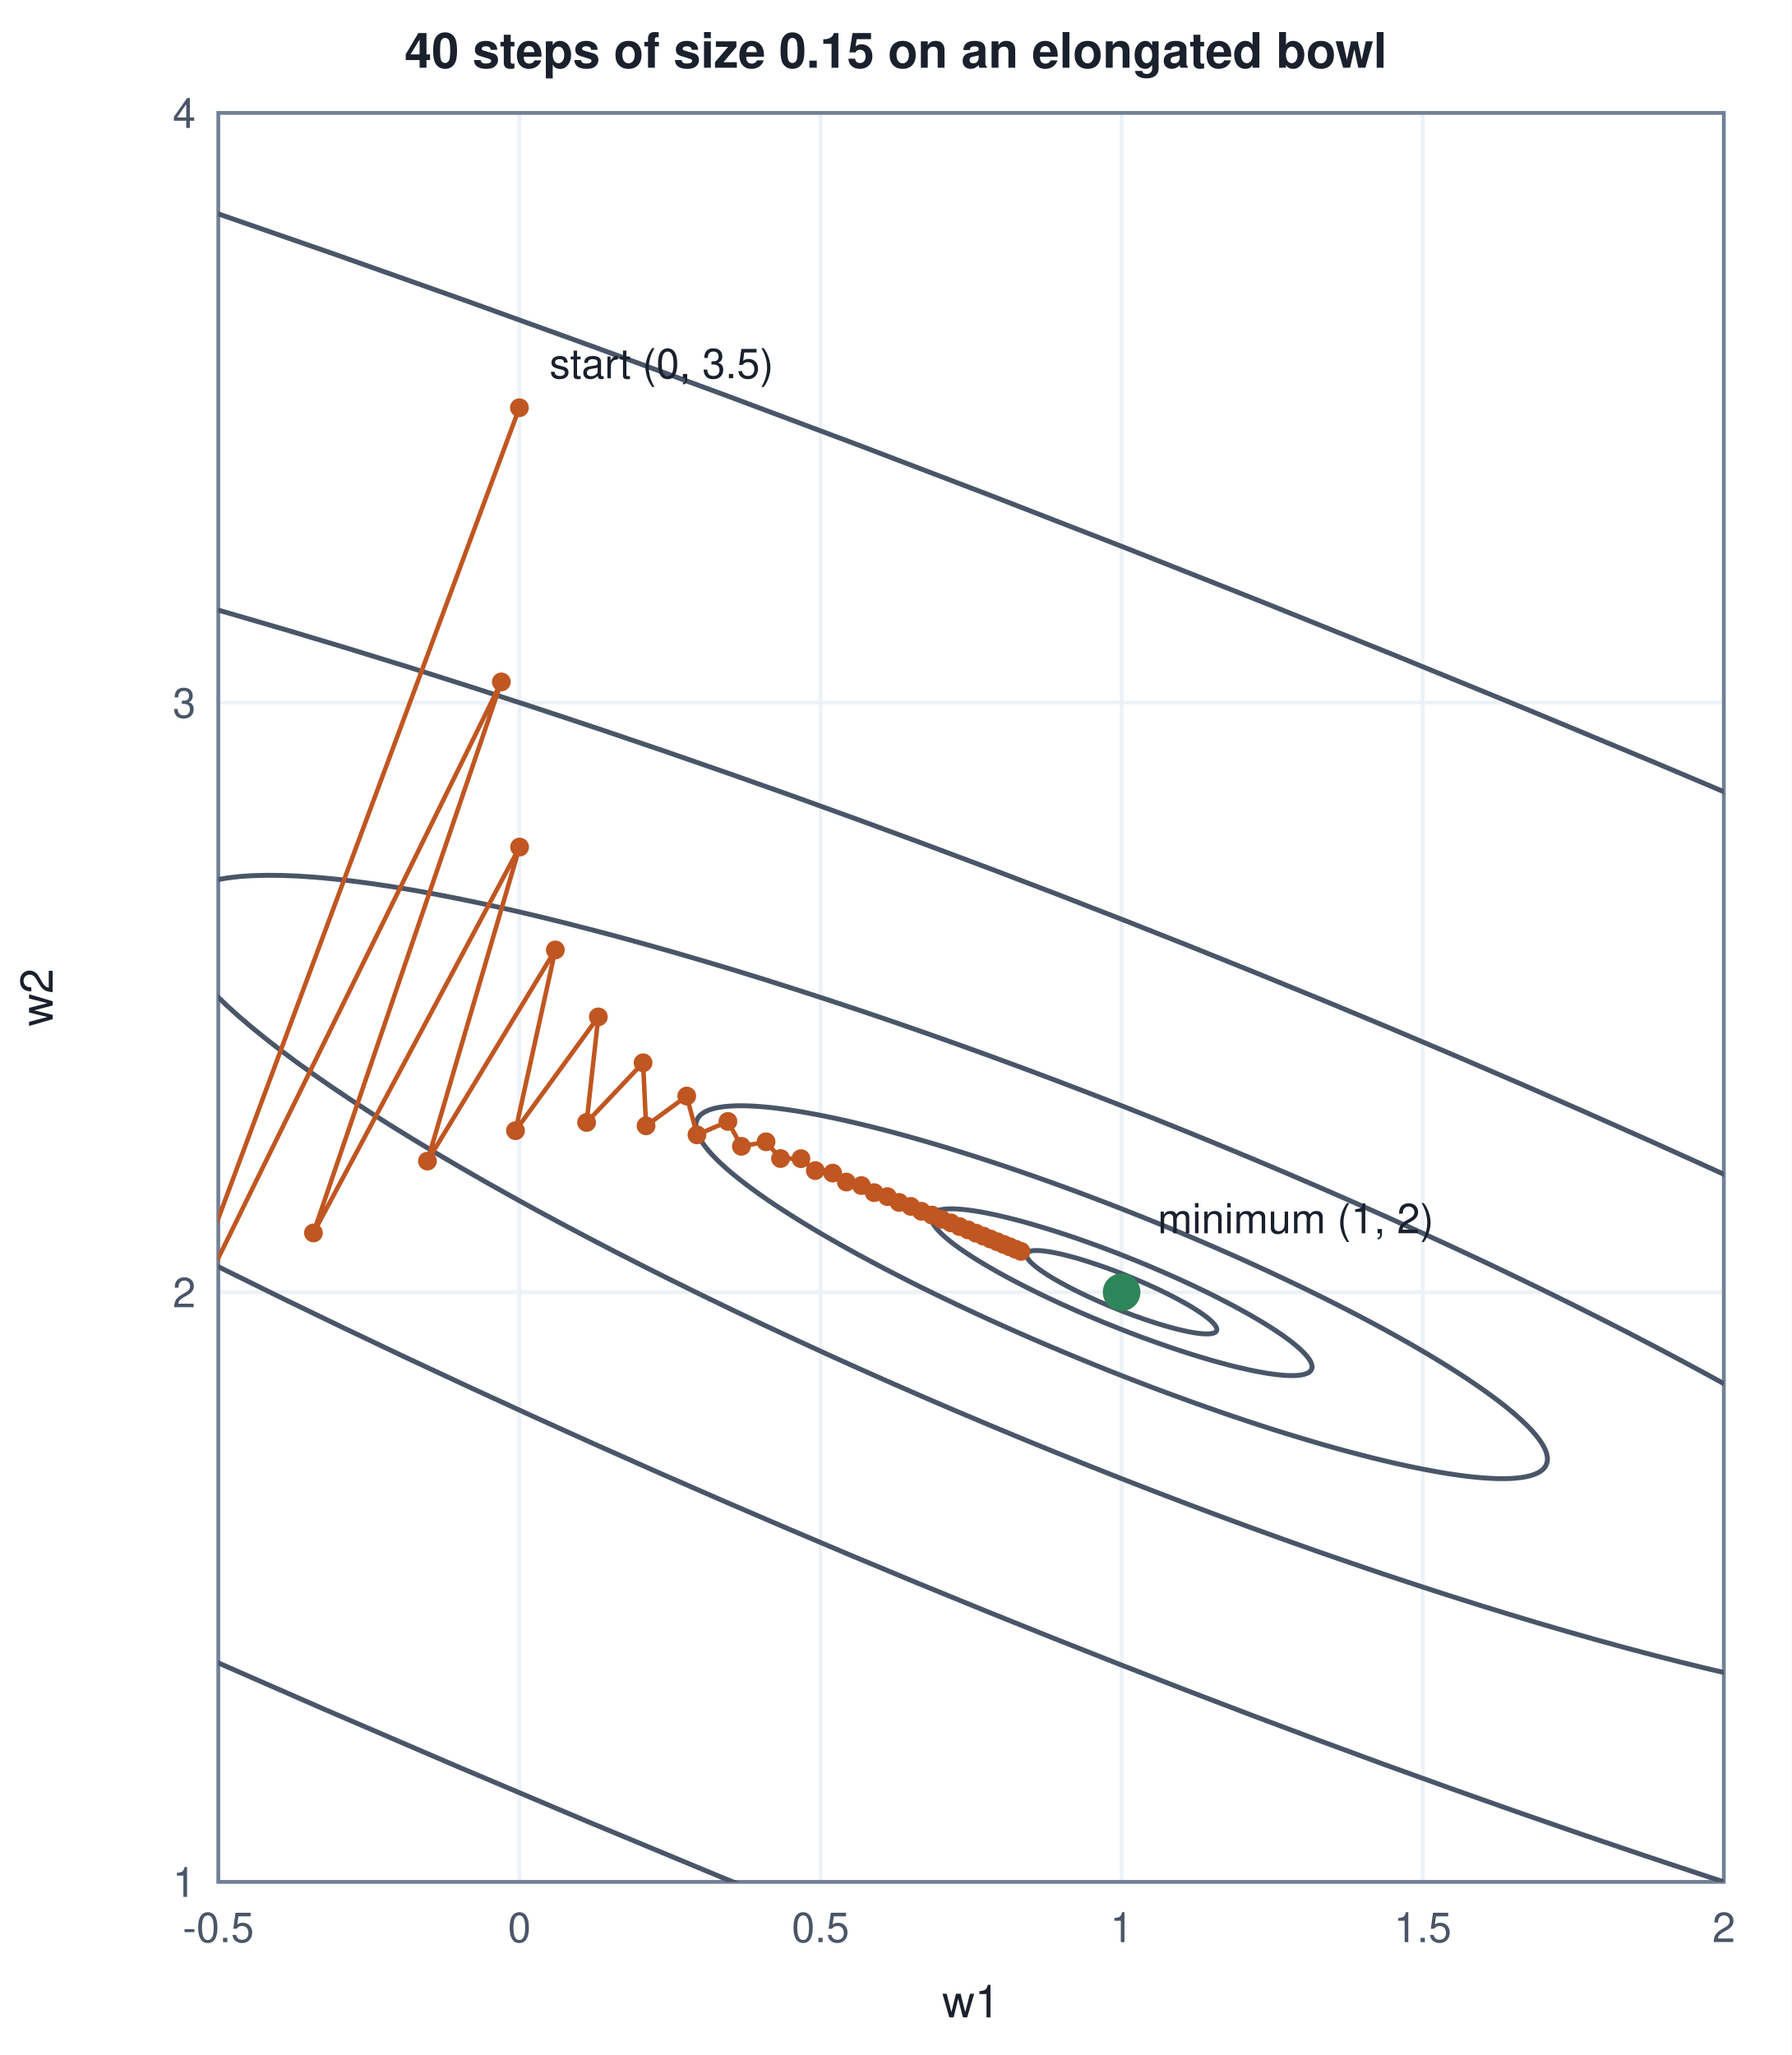
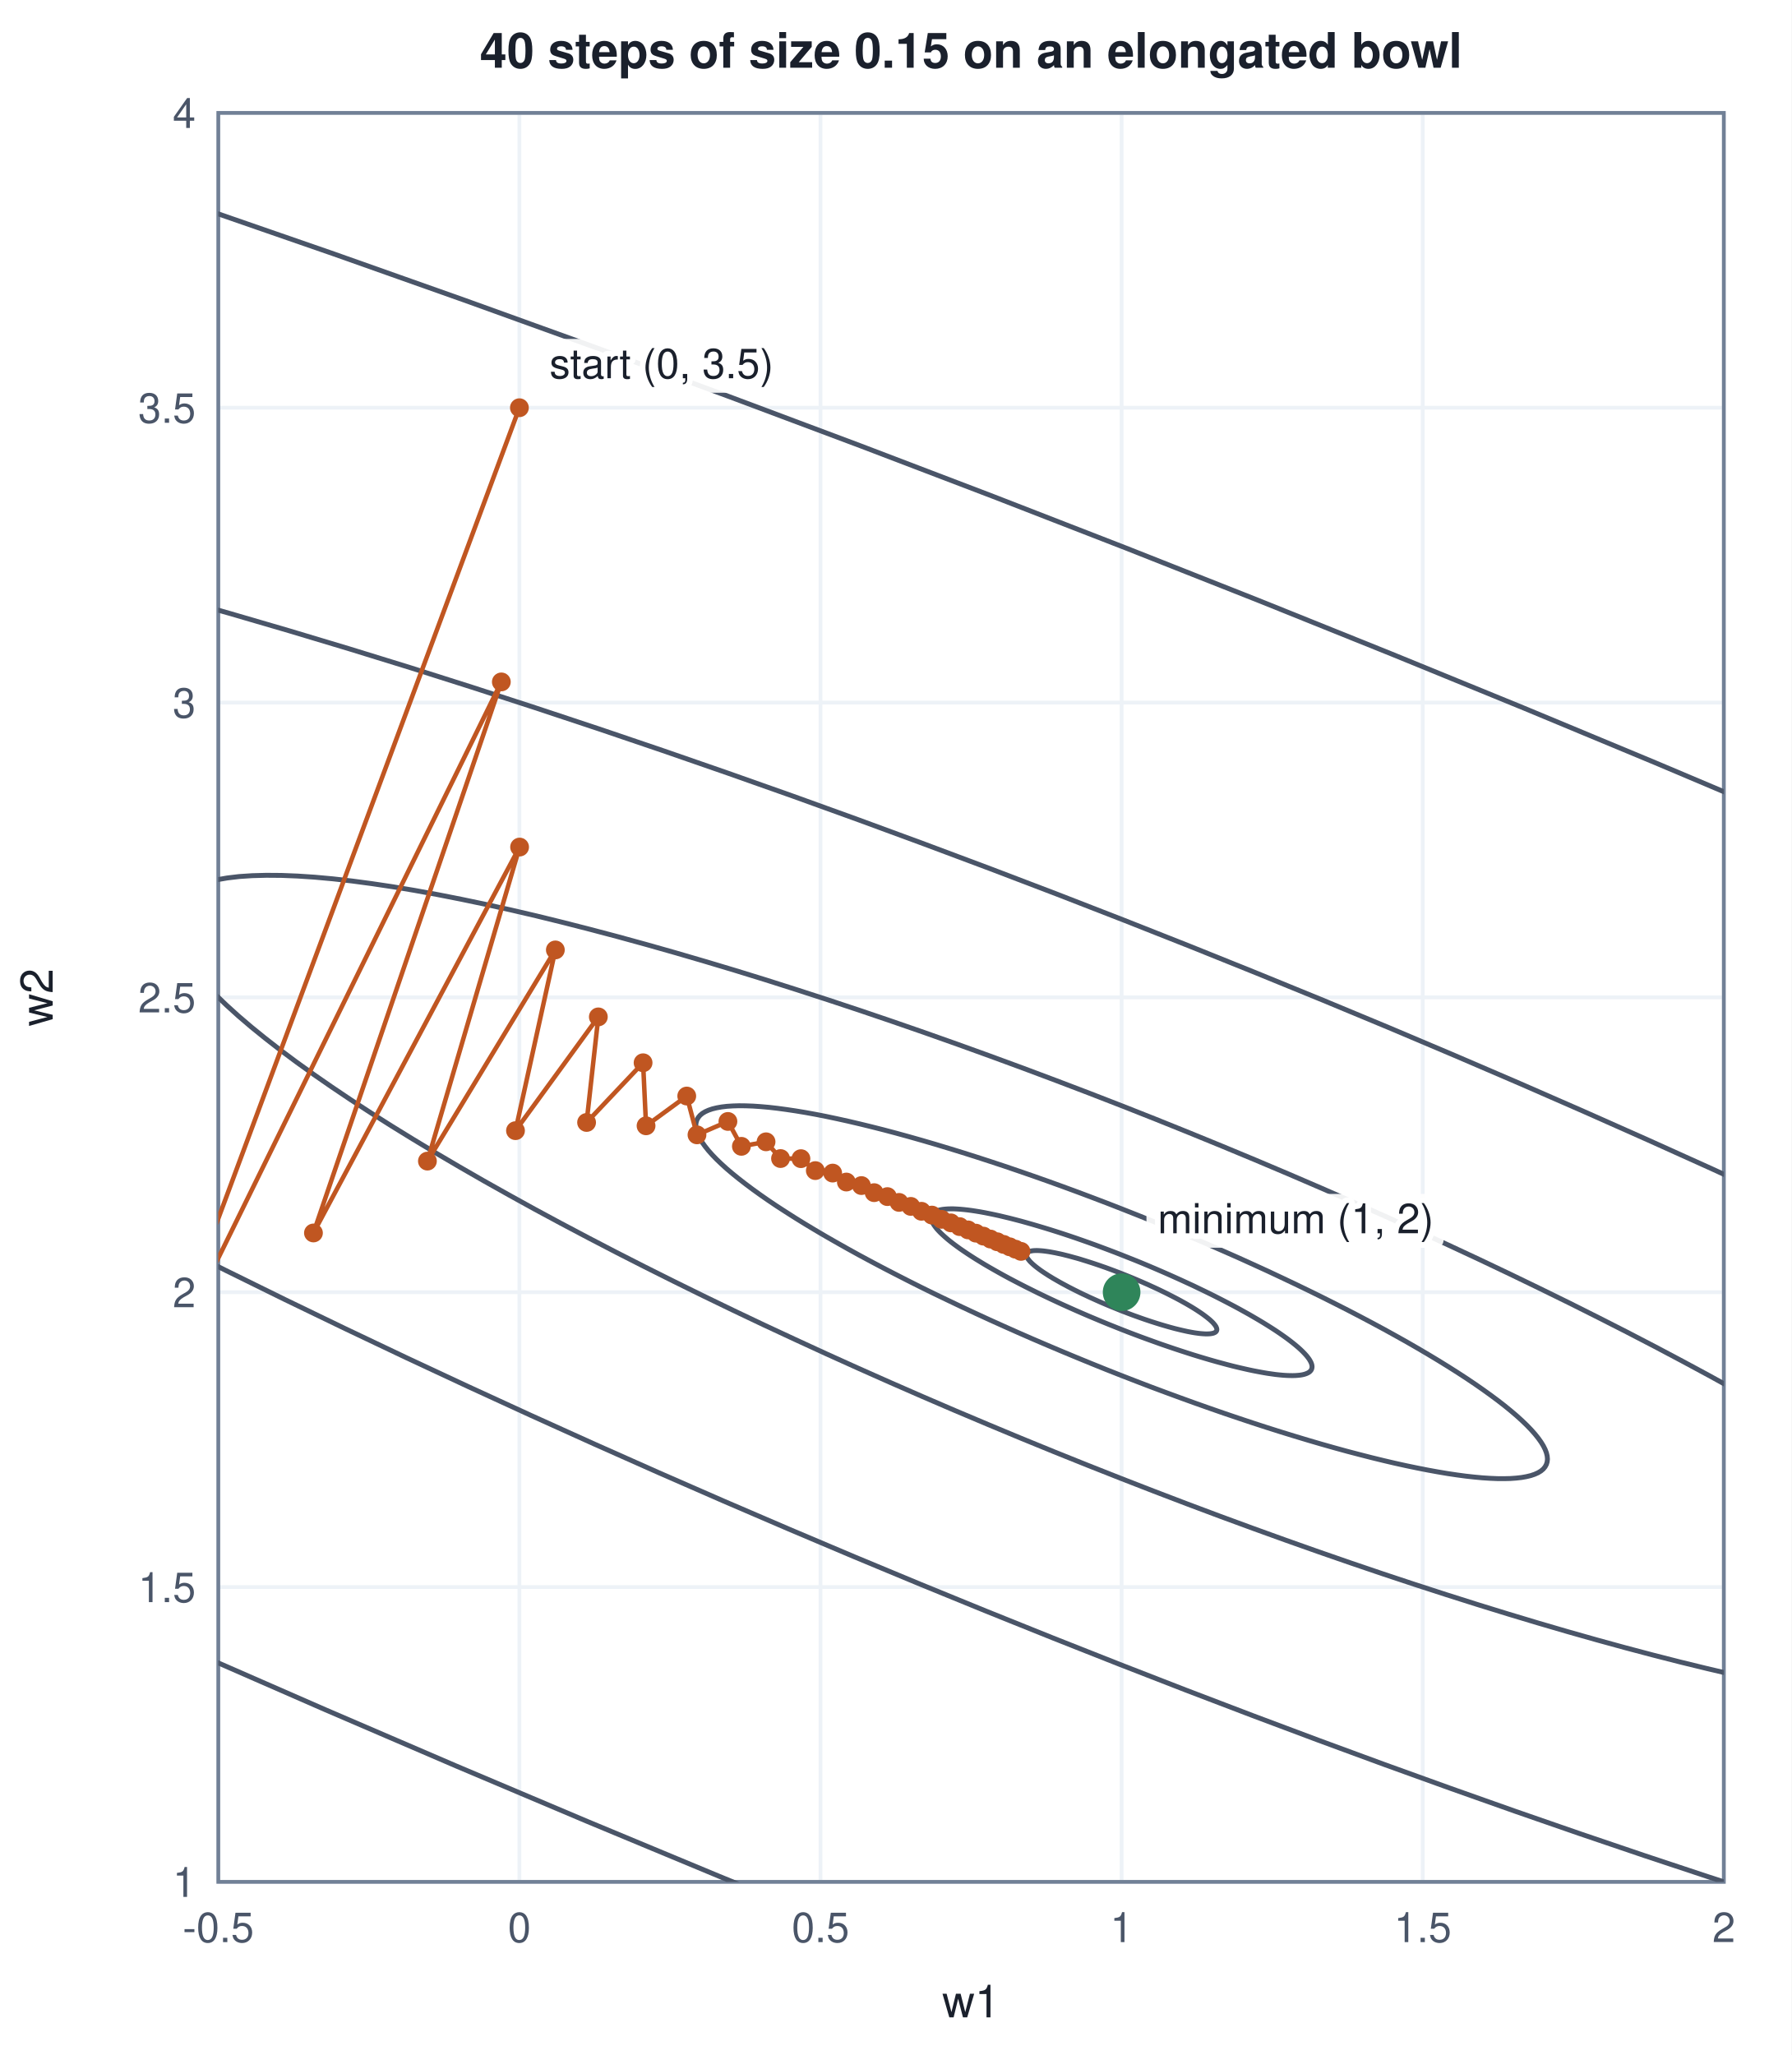
<svg xmlns="http://www.w3.org/2000/svg" viewBox="0 0 476 546" width="476" height="546">
  <defs>
    <marker id="arrow" viewBox="0 0 10 10" refX="9" refY="5" markerWidth="7" markerHeight="7" orient="auto-start-reverse">
      <path d="M0,0 L10,5 L0,10 z" fill="#4a5568" />
    </marker>
  </defs>
  <rect width="476" height="546" fill="#ffffff" />
  <line x1="58" y1="500" x2="58" y2="30" stroke="#edf2f7" />
  <text x="58" y="516" font-family="Helvetica, Arial, sans-serif" font-size="11" fill="#4a5568" text-anchor="middle">-0.5</text>
  <line x1="138" y1="500" x2="138" y2="30" stroke="#edf2f7" />
  <text x="138" y="516" font-family="Helvetica, Arial, sans-serif" font-size="11" fill="#4a5568" text-anchor="middle">0</text>
  <line x1="218" y1="500" x2="218" y2="30" stroke="#edf2f7" />
  <text x="218" y="516" font-family="Helvetica, Arial, sans-serif" font-size="11" fill="#4a5568" text-anchor="middle">0.5</text>
  <line x1="298" y1="500" x2="298" y2="30" stroke="#edf2f7" />
  <text x="298" y="516" font-family="Helvetica, Arial, sans-serif" font-size="11" fill="#4a5568" text-anchor="middle">1</text>
  <line x1="378" y1="500" x2="378" y2="30" stroke="#edf2f7" />
  <text x="378" y="516" font-family="Helvetica, Arial, sans-serif" font-size="11" fill="#4a5568" text-anchor="middle">1.5</text>
  <line x1="458" y1="500" x2="458" y2="30" stroke="#edf2f7" />
  <text x="458" y="516" font-family="Helvetica, Arial, sans-serif" font-size="11" fill="#4a5568" text-anchor="middle">2</text>
  <line x1="58" y1="500" x2="458" y2="500" stroke="#edf2f7" />
  <text x="52" y="504" font-family="Helvetica, Arial, sans-serif" font-size="11" fill="#4a5568" text-anchor="end">1</text>
+   <line x1="58" y1="421.67" x2="458" y2="421.67" stroke="#edf2f7" />
+   <text x="52" y="425.67" font-family="Helvetica, Arial, sans-serif" font-size="11" fill="#4a5568" text-anchor="end">1.5</text>
  <line x1="58" y1="343.33" x2="458" y2="343.33" stroke="#edf2f7" />
  <text x="52" y="347.33" font-family="Helvetica, Arial, sans-serif" font-size="11" fill="#4a5568" text-anchor="end">2</text>
+   <line x1="58" y1="265" x2="458" y2="265" stroke="#edf2f7" />
+   <text x="52" y="269" font-family="Helvetica, Arial, sans-serif" font-size="11" fill="#4a5568" text-anchor="end">2.5</text>
  <line x1="58" y1="186.67" x2="458" y2="186.67" stroke="#edf2f7" />
  <text x="52" y="190.67" font-family="Helvetica, Arial, sans-serif" font-size="11" fill="#4a5568" text-anchor="end">3</text>
+   <line x1="58" y1="108.33" x2="458" y2="108.33" stroke="#edf2f7" />
+   <text x="52" y="112.33" font-family="Helvetica, Arial, sans-serif" font-size="11" fill="#4a5568" text-anchor="end">3.5</text>
  <line x1="58" y1="30" x2="458" y2="30" stroke="#edf2f7" />
  <text x="52" y="34" font-family="Helvetica, Arial, sans-serif" font-size="11" fill="#4a5568" text-anchor="end">4</text>
  <rect x="58" y="30" width="400" height="470" fill="none" stroke="#718096" />
  <clipPath id="plot">
    <rect x="58" y="30" width="400" height="470" />
  </clipPath>
  <g clip-path="url(#plot)">
    <polyline fill="none" stroke="#4a5568" stroke-width="1.3" points="299.79,339.09 300.67,339.45 301.55,339.82 302.42,340.19 303.29,340.56 304.15,340.94 305,341.31 305.84,341.7 306.68,342.08 307.5,342.46 308.32,342.85 309.12,343.24 309.9,343.62 310.67,344.01 311.43,344.4 312.17,344.78 312.89,345.16 313.6,345.54 314.28,345.92 314.95,346.29 315.59,346.66 316.22,347.03 316.82,347.39 317.4,347.75 317.95,348.1 318.48,348.45 318.99,348.79 319.47,349.12 319.92,349.45 320.35,349.77 320.75,350.08 321.12,350.38 321.47,350.67 321.78,350.96 322.07,351.23 322.33,351.5 322.55,351.76 322.75,352 322.92,352.24 323.06,352.46 323.16,352.68 323.24,352.88 323.28,353.07 323.3,353.25 323.28,353.41 323.23,353.57 323.16,353.71 323.05,353.84 322.91,353.96 322.74,354.06 322.54,354.15 322.31,354.23 322.05,354.29 321.76,354.34 321.45,354.38 321.1,354.4 320.73,354.41 320.32,354.41 319.89,354.39 319.44,354.36 318.96,354.32 318.45,354.26 317.92,354.19 317.36,354.11 316.78,354.01 316.18,353.9 315.55,353.78 314.91,353.64 314.24,353.49 313.55,353.33 312.85,353.16 312.12,352.98 311.38,352.78 310.62,352.57 309.85,352.35 309.06,352.12 308.26,351.88 307.45,351.63 306.63,351.37 305.79,351.1 304.95,350.82 304.09,350.53 303.23,350.23 302.36,349.92 301.49,349.61 300.62,349.29 299.74,348.96 298.85,348.62 297.97,348.28 297.09,347.93 296.21,347.57 295.33,347.21 294.45,346.85 293.58,346.48 292.71,346.11 291.85,345.73 291,345.35 290.16,344.97 289.32,344.59 288.5,344.2 287.68,343.82 286.88,343.43 286.1,343.04 285.33,342.66 284.57,342.27 283.83,341.89 283.11,341.5 282.4,341.12 281.72,340.75 281.05,340.37 280.41,340 279.78,339.64 279.18,339.27 278.6,338.92 278.05,338.56 277.52,338.22 277.01,337.88 276.53,337.55 276.08,337.22 275.65,336.9 275.25,336.59 274.88,336.29 274.53,335.99 274.22,335.71 273.93,335.43 273.67,335.17 273.45,334.91 273.25,334.66 273.08,334.43 272.94,334.2 272.84,333.99 272.76,333.79 272.72,333.6 272.7,333.42 272.72,333.25 272.77,333.1 272.84,332.96 272.95,332.83 273.09,332.71 273.26,332.61 273.46,332.52 273.69,332.44 273.95,332.38 274.24,332.33 274.55,332.29 274.9,332.27 275.27,332.26 275.68,332.26 276.11,332.28 276.56,332.31 277.04,332.35 277.55,332.41 278.08,332.48 278.64,332.56 279.22,332.66 279.82,332.77 280.45,332.89 281.09,333.03 281.76,333.17 282.45,333.33 283.15,333.51 283.88,333.69 284.62,333.89 285.38,334.1 286.15,334.31 286.94,334.54 287.74,334.79 288.55,335.04 289.37,335.3 290.21,335.57 291.05,335.85 291.91,336.14 292.77,336.44 293.64,336.74 294.51,337.06 295.38,337.38 296.26,337.71 297.15,338.05 298.03,338.39 298.91,338.74 299.79,339.09" />
    <polyline fill="none" stroke="#4a5568" stroke-width="1.3" points="301.59,334.85 303.35,335.57 305.1,336.3 306.84,337.04 308.58,337.79 310.3,338.54 312,339.3 313.69,340.06 315.36,340.83 317.01,341.59 318.63,342.37 320.23,343.14 321.8,343.91 323.35,344.69 324.86,345.46 326.34,346.23 327.79,346.99 329.2,347.75 330.57,348.51 331.9,349.25 333.19,350 334.44,350.73 335.64,351.45 336.8,352.17 337.91,352.87 338.97,353.56 339.98,354.24 340.94,354.91 341.85,355.56 342.7,356.2 343.5,356.82 344.25,357.43 344.93,358.01 345.56,358.58 346.14,359.14 346.65,359.67 347.11,360.18 347.5,360.67 347.84,361.14 348.11,361.59 348.33,362.02 348.48,362.42 348.57,362.8 348.6,363.16 348.56,363.49 348.47,363.8 348.31,364.09 348.1,364.34 347.82,364.58 347.48,364.78 347.08,364.96 346.62,365.12 346.1,365.25 345.53,365.35 344.89,365.42 344.2,365.47 343.45,365.49 342.65,365.48 341.79,365.45 340.88,365.39 339.91,365.3 338.9,365.19 337.84,365.04 336.72,364.88 335.56,364.68 334.36,364.46 333.11,364.22 331.81,363.95 330.48,363.65 329.1,363.33 327.69,362.99 326.25,362.62 324.76,362.22 323.25,361.81 321.7,361.37 320.13,360.91 318.53,360.43 316.9,359.93 315.25,359.4 313.58,358.86 311.89,358.3 310.18,357.72 308.46,357.13 306.73,356.51 304.98,355.88 303.23,355.24 301.47,354.58 299.71,353.91 297.94,353.22 296.18,352.52 294.41,351.81 292.65,351.09 290.9,350.36 289.16,349.63 287.42,348.88 285.7,348.13 284,347.37 282.31,346.61 280.64,345.84 278.99,345.07 277.37,344.3 275.77,343.53 274.2,342.75 272.65,341.98 271.14,341.21 269.66,340.44 268.21,339.68 266.8,338.92 265.43,338.16 264.1,337.41 262.81,336.67 261.56,335.94 260.36,335.21 259.2,334.5 258.09,333.79 257.03,333.1 256.02,332.42 255.06,331.76 254.15,331.1 253.3,330.47 252.5,329.85 251.75,329.24 251.07,328.65 250.44,328.08 249.86,327.53 249.35,327 248.89,326.49 248.5,325.99 248.16,325.52 247.89,325.07 247.67,324.65 247.52,324.24 247.43,323.86 247.4,323.51 247.44,323.17 247.53,322.86 247.69,322.58 247.9,322.32 248.18,322.09 248.52,321.88 248.92,321.7 249.38,321.55 249.9,321.42 250.47,321.32 251.11,321.25 251.8,321.2 252.55,321.18 253.35,321.18 254.21,321.22 255.12,321.28 256.09,321.37 257.1,321.48 258.16,321.62 259.28,321.79 260.44,321.98 261.64,322.2 262.89,322.45 264.19,322.72 265.52,323.01 266.9,323.34 268.31,323.68 269.75,324.05 271.24,324.44 272.75,324.86 274.3,325.3 275.87,325.76 277.47,326.24 279.1,326.74 280.75,327.26 282.42,327.8 284.11,328.36 285.82,328.94 287.54,329.54 289.27,330.15 291.02,330.78 292.77,331.43 294.53,332.09 296.29,332.76 298.06,333.45 299.82,334.15 301.59,334.85" />
    <polyline fill="none" stroke="#4a5568" stroke-width="1.3" points="306.02,324.37 309.95,325.98 313.87,327.61 317.77,329.26 321.65,330.93 325.49,332.61 329.31,334.3 333.08,336.01 336.82,337.72 340.5,339.45 344.13,341.17 347.71,342.9 351.23,344.63 354.68,346.36 358.06,348.08 361.37,349.8 364.6,351.51 367.76,353.21 370.82,354.9 373.8,356.57 376.68,358.23 379.47,359.87 382.16,361.49 384.75,363.09 387.23,364.66 389.61,366.21 391.87,367.73 394.01,369.22 396.04,370.68 397.95,372.1 399.74,373.49 401.41,374.85 402.95,376.16 404.36,377.44 405.64,378.67 406.79,379.86 407.81,381.01 408.69,382.11 409.44,383.16 410.05,384.16 410.53,385.12 410.87,386.02 411.07,386.87 411.14,387.67 411.06,388.41 410.85,389.1 410.5,389.74 410.02,390.32 409.4,390.84 408.64,391.3 407.75,391.7 406.72,392.05 405.56,392.33 404.27,392.56 402.85,392.72 401.3,392.83 399.63,392.87 397.83,392.86 395.92,392.78 393.88,392.65 391.72,392.45 389.45,392.2 387.07,391.88 384.59,391.51 381.99,391.07 379.29,390.58 376.5,390.03 373.61,389.43 370.62,388.77 367.55,388.05 364.4,387.28 361.16,386.45 357.84,385.58 354.46,384.65 351,383.67 347.48,382.64 343.9,381.56 340.26,380.44 336.57,379.27 332.84,378.06 329.06,376.8 325.25,375.51 321.4,374.17 317.52,372.8 313.62,371.39 309.7,369.95 305.76,368.48 301.82,366.97 297.87,365.44 293.92,363.88 289.98,362.29 286.05,360.68 282.13,359.05 278.23,357.4 274.35,355.74 270.51,354.06 266.69,352.36 262.92,350.66 259.18,348.94 255.5,347.22 251.87,345.49 248.29,343.77 244.77,342.04 241.32,340.31 237.94,338.58 234.63,336.87 231.4,335.16 228.24,333.46 225.18,331.77 222.2,330.09 219.32,328.44 216.53,326.8 213.84,325.18 211.25,323.58 208.77,322 206.39,320.46 204.13,318.94 201.99,317.45 199.96,315.99 198.05,314.56 196.26,313.17 194.59,311.82 193.05,310.51 191.64,309.23 190.36,308 189.21,306.81 188.19,305.66 187.31,304.56 186.56,303.51 185.95,302.5 185.47,301.55 185.13,300.65 184.93,299.79 184.86,299 184.94,298.25 185.15,297.56 185.5,296.93 185.98,296.35 186.6,295.83 187.36,295.37 188.25,294.97 189.28,294.62 190.44,294.34 191.73,294.11 193.15,293.94 194.7,293.84 196.37,293.79 198.17,293.81 200.08,293.88 202.12,294.02 204.28,294.21 206.55,294.47 208.93,294.79 211.41,295.16 214.01,295.59 216.71,296.08 219.5,296.63 222.39,297.24 225.38,297.9 228.45,298.62 231.6,299.39 234.84,300.21 238.16,301.09 241.54,302.02 245,303 248.52,304.03 252.1,305.11 255.74,306.23 259.43,307.4 263.16,308.61 266.94,309.86 270.75,311.16 274.6,312.49 278.48,313.86 282.38,315.27 286.3,316.71 290.24,318.19 294.18,319.69 298.13,321.23 302.08,322.79 306.02,324.37" />
    <polyline fill="none" stroke="#4a5568" stroke-width="1.3" points="315.93,300.94 324.73,304.54 333.49,308.18 342.21,311.87 350.88,315.6 359.48,319.36 368.01,323.15 376.45,326.96 384.79,330.79 393.04,334.64 401.16,338.5 409.16,342.37 417.02,346.23 424.74,350.1 432.3,353.95 439.7,357.79 446.93,361.62 453.98,365.42 460.83,369.19 467.49,372.94 473.94,376.65 480.18,380.31 486.19,383.93 491.98,387.51 497.53,391.03 502.84,394.49 507.89,397.88 512.69,401.22 517.23,404.48 521.5,407.66 525.5,410.77 529.23,413.8 532.67,416.74 535.82,419.59 538.69,422.35 541.26,425.01 543.54,427.57 545.51,430.03 547.19,432.38 548.56,434.63 549.63,436.76 550.39,438.78 550.84,440.69 550.98,442.47 550.82,444.14 550.35,445.68 549.57,447.1 548.48,448.39 547.09,449.55 545.39,450.58 543.4,451.49 541.1,452.26 538.51,452.9 535.63,453.4 532.45,453.77 528.99,454.01 525.25,454.11 521.24,454.08 516.95,453.91 512.39,453.6 507.57,453.17 502.5,452.59 497.18,451.89 491.61,451.05 485.81,450.08 479.78,448.99 473.53,447.76 467.06,446.41 460.39,444.93 453.52,443.32 446.47,441.6 439.23,439.75 431.82,437.79 424.24,435.71 416.51,433.52 408.64,431.22 400.63,428.81 392.5,426.3 384.26,423.69 375.9,420.98 367.46,418.18 358.92,415.28 350.32,412.3 341.65,409.23 332.92,406.08 324.16,402.86 315.36,399.56 306.54,396.19 297.71,392.76 288.88,389.27 280.07,385.73 271.27,382.13 262.51,378.48 253.79,374.8 245.12,371.07 236.52,367.31 227.99,363.52 219.55,359.71 211.21,355.87 202.96,352.03 194.84,348.17 186.84,344.3 178.98,340.43 171.26,336.57 163.7,332.72 156.3,328.87 149.07,325.05 142.02,321.25 135.17,317.47 128.51,313.73 122.06,310.02 115.82,306.35 109.81,302.73 104.02,299.16 98.47,295.64 93.16,292.18 88.11,288.78 83.31,285.45 78.77,282.19 74.5,279 70.5,275.89 66.77,272.87 63.33,269.93 60.18,267.08 57.31,264.32 54.74,261.66 52.46,259.1 50.49,256.64 48.81,254.28 47.44,252.04 46.37,249.9 45.61,247.88 45.16,245.98 45.02,244.19 45.18,242.53 45.65,240.99 46.43,239.57 47.52,238.28 48.91,237.12 50.61,236.08 52.6,235.18 54.9,234.41 57.49,233.77 60.37,233.27 63.55,232.89 67.01,232.66 70.75,232.56 74.76,232.59 79.05,232.76 83.61,233.06 88.43,233.5 93.5,234.07 98.82,234.78 104.39,235.61 110.19,236.58 116.22,237.68 122.47,238.91 128.94,240.26 135.61,241.74 142.48,243.34 149.53,245.07 156.77,246.92 164.18,248.88 171.76,250.96 179.49,253.15 187.36,255.45 195.37,257.85 203.5,260.36 211.74,262.98 220.1,265.69 228.54,268.49 237.08,271.39 245.68,274.37 254.35,277.44 263.08,280.59 271.84,283.81 280.64,287.11 289.46,290.47 298.29,293.9 307.12,297.39 315.93,300.94" />
    <polyline fill="none" stroke="#4a5568" stroke-width="1.3" points="333.87,258.55 351.46,265.74 368.99,273.03 386.43,280.41 403.76,287.86 420.96,295.38 438.01,302.96 454.9,310.58 471.59,318.25 488.07,325.95 504.32,333.67 520.32,341.4 536.04,349.13 551.48,356.86 566.61,364.57 581.41,372.25 595.86,379.9 609.96,387.51 623.67,395.06 636.98,402.54 649.89,409.96 662.36,417.29 674.39,424.54 685.96,431.68 697.06,438.72 707.67,445.64 717.78,452.43 727.39,459.1 736.46,465.62 745.01,471.99 753.01,478.21 760.45,484.26 767.34,490.14 773.65,495.85 779.38,501.36 784.52,506.68 789.07,511.81 793.03,516.73 796.38,521.44 799.12,525.93 801.25,530.2 802.77,534.24 803.68,538.04 803.96,541.62 803.64,544.94 802.69,548.03 801.13,550.86 798.96,553.44 796.18,555.77 792.79,557.84 788.8,559.64 784.21,561.18 779.02,562.46 773.25,563.47 766.91,564.21 759.99,564.68 752.51,564.89 744.47,564.82 735.89,564.48 726.78,563.87 717.14,563 707,561.85 696.35,560.45 685.22,558.77 673.62,556.84 661.56,554.64 649.06,552.19 636.13,549.48 622.79,546.52 609.05,543.31 594.93,539.86 580.46,536.17 565.63,532.24 550.48,528.09 535.03,523.71 519.28,519.11 503.27,514.29 487,509.27 470.51,504.05 453.81,498.63 436.91,493.02 419.85,487.23 402.63,481.26 385.29,475.12 367.85,468.83 350.32,462.38 332.72,455.78 315.08,449.05 297.43,442.19 279.77,435.21 262.13,428.12 244.54,420.93 227.01,413.64 209.57,406.26 192.24,398.81 175.04,391.29 157.99,383.71 141.1,376.08 124.41,368.41 107.93,360.72 91.68,353 75.68,345.27 59.96,337.53 44.52,329.81 29.39,322.1 14.59,314.41 0.14,306.77 -13.96,299.16 -27.67,291.61 -40.98,284.12 -53.89,276.71 -66.36,269.38 -78.39,262.13 -89.96,254.99 -101.06,247.95 -111.67,241.03 -121.78,234.23 -131.39,227.57 -140.46,221.05 -149.01,214.67 -157.01,208.46 -164.45,202.4 -171.34,196.52 -177.65,190.82 -183.38,185.31 -188.52,179.98 -193.07,174.86 -197.03,169.94 -200.38,165.23 -203.12,160.74 -205.25,156.47 -206.77,152.43 -207.68,148.62 -207.96,145.05 -207.64,141.72 -206.69,138.64 -205.13,135.8 -202.96,133.22 -200.18,130.9 -196.79,128.83 -192.8,127.03 -188.21,125.48 -183.02,124.21 -177.25,123.2 -170.91,122.46 -163.99,121.98 -156.51,121.78 -148.47,121.85 -139.89,122.19 -130.78,122.79 -121.14,123.67 -111,124.81 -100.35,126.22 -89.22,127.89 -77.62,129.83 -65.56,132.03 -53.06,134.48 -40.13,137.19 -26.79,140.15 -13.05,143.36 1.07,146.81 15.54,150.5 30.37,154.42 45.52,158.58 60.97,162.96 76.72,167.56 92.73,172.37 109,177.39 125.49,182.62 142.19,188.04 159.09,193.65 176.15,199.44 193.37,205.41 210.71,211.54 228.15,217.84 245.68,224.29 263.28,230.88 280.92,237.61 298.57,244.47 316.23,251.45 333.87,258.55" />
    <polyline fill="none" stroke="#4a5568" stroke-width="1.3" points="369.73,173.76 404.92,188.15 439.97,202.73 474.85,217.48 509.52,232.38 543.92,247.42 578.03,262.58 611.8,277.84 645.18,293.17 678.14,308.57 710.64,324 742.63,339.47 774.09,354.93 804.96,370.39 835.21,385.8 864.82,401.17 893.73,416.47 921.91,431.68 949.34,446.78 975.97,461.75 1001.77,476.58 1026.72,491.25 1050.78,505.74 1073.92,520.03 1096.12,534.1 1117.34,547.94 1137.57,561.54 1156.77,574.86 1174.93,587.91 1192.02,600.65 1208.02,613.09 1222.91,625.19 1236.67,636.95 1249.29,648.36 1260.76,659.39 1271.04,670.04 1280.15,680.28 1288.05,690.12 1294.75,699.54 1300.24,708.52 1304.5,717.06 1307.54,725.14 1309.35,732.75 1309.93,739.9 1309.27,746.56 1307.38,752.72 1304.26,758.39 1299.92,763.55 1294.36,768.21 1287.58,772.34 1279.59,775.95 1270.41,779.03 1260.05,781.59 1248.51,783.61 1235.81,785.09 1221.98,786.03 1207.01,786.44 1190.94,786.3 1173.78,785.63 1155.55,784.41 1136.28,782.66 1115.99,780.38 1094.7,777.56 1072.44,774.21 1049.24,770.34 1025.12,765.94 1000.12,761.04 974.26,755.62 947.57,749.7 920.1,743.29 891.87,736.39 862.91,729.01 833.27,721.16 802.97,712.85 772.06,704.08 740.57,694.88 708.54,685.26 676.01,675.21 643.02,664.76 609.61,653.92 575.82,642.7 541.69,631.12 507.27,619.18 472.59,606.91 437.7,594.32 402.63,581.42 367.44,568.23 332.17,554.77 296.85,541.05 261.54,527.09 226.27,512.91 191.08,498.52 156.03,483.94 121.15,469.19 86.48,454.28 52.08,439.24 17.97,424.09 -15.8,408.83 -49.18,393.5 -82.14,378.1 -114.64,362.66 -146.63,347.2 -178.09,331.73 -208.96,316.28 -239.21,300.86 -268.82,285.49 -297.73,270.2 -325.91,254.99 -353.34,239.89 -379.97,224.91 -405.77,210.08 -430.72,195.42 -454.78,180.93 -477.92,166.64 -500.12,152.57 -521.34,138.72 -541.57,125.13 -560.77,111.8 -578.93,98.76 -596.02,86.01 -612.02,73.58 -626.91,61.47 -640.67,49.71 -653.29,38.31 -664.76,27.28 -675.04,16.63 -684.15,6.38 -692.05,-3.46 -698.75,-12.87 -704.24,-21.85 -708.5,-30.39 -711.54,-38.47 -713.35,-46.09 -713.93,-53.23 -713.27,-59.89 -711.38,-66.06 -708.26,-71.73 -703.92,-76.89 -698.36,-81.54 -691.58,-85.67 -683.59,-89.28 -674.41,-92.37 -664.05,-94.92 -652.51,-96.94 -639.81,-98.42 -625.98,-99.37 -611.01,-99.77 -594.94,-99.64 -577.78,-98.96 -559.55,-97.75 -540.28,-96 -519.99,-93.71 -498.7,-90.89 -476.44,-87.54 -453.24,-83.67 -429.12,-79.28 -404.12,-74.37 -378.26,-68.95 -351.57,-63.03 -324.1,-56.62 -295.87,-49.72 -266.91,-42.34 -237.27,-34.49 -206.97,-26.18 -176.06,-17.42 -144.57,-8.22 -112.54,1.41 -80.01,11.46 -47.02,21.91 -13.61,32.75 20.18,43.97 54.31,55.55 88.73,67.48 123.41,79.76 158.3,92.35 193.37,105.24 228.56,118.43 263.83,131.89 299.15,145.61 334.46,159.57 369.73,173.76" />
    <polyline fill="none" stroke="#c05621" stroke-width="1.2" points="138,108.33 42,366.83 133.2,181.18 83.28,327.59 138.05,225.06 113.56,308.5 147.55,252.39 136.96,300.41 158.97,270.18 155.85,298.23 170.86,282.37 171.65,299.12 182.46,291.21 185.18,301.52 193.4,297.96 196.98,304.57 203.53,303.37 207.38,307.82 212.8,307.85 216.62,311.02 221.23,311.68 224.87,314.06 228.87,315 232.25,316.88 235.77,317.93 238.87,319.47 241.99,320.53 244.82,321.83 247.6,322.84 250.16,323.97 252.64,324.91 254.96,325.9 257.19,326.77 259.28,327.64 261.28,328.43 263.17,329.21 264.96,329.93 266.66,330.63 268.28,331.27 269.8,331.9 271.26,332.48" />
    <circle cx="138" cy="108.33" r="2.5" fill="#c05621" />
    <circle cx="42" cy="366.83" r="2.5" fill="#c05621" />
    <circle cx="133.2" cy="181.18" r="2.5" fill="#c05621" />
    <circle cx="83.28" cy="327.59" r="2.5" fill="#c05621" />
    <circle cx="138.05" cy="225.06" r="2.5" fill="#c05621" />
    <circle cx="113.56" cy="308.5" r="2.5" fill="#c05621" />
    <circle cx="147.55" cy="252.39" r="2.5" fill="#c05621" />
    <circle cx="136.96" cy="300.41" r="2.5" fill="#c05621" />
    <circle cx="158.97" cy="270.18" r="2.5" fill="#c05621" />
    <circle cx="155.85" cy="298.23" r="2.5" fill="#c05621" />
    <circle cx="170.86" cy="282.37" r="2.5" fill="#c05621" />
    <circle cx="171.65" cy="299.12" r="2.5" fill="#c05621" />
    <circle cx="182.46" cy="291.21" r="2.5" fill="#c05621" />
    <circle cx="185.18" cy="301.52" r="2.5" fill="#c05621" />
    <circle cx="193.4" cy="297.96" r="2.5" fill="#c05621" />
    <circle cx="196.98" cy="304.57" r="2.5" fill="#c05621" />
    <circle cx="203.53" cy="303.37" r="2.5" fill="#c05621" />
    <circle cx="207.38" cy="307.82" r="2.5" fill="#c05621" />
    <circle cx="212.8" cy="307.85" r="2.5" fill="#c05621" />
    <circle cx="216.62" cy="311.02" r="2.5" fill="#c05621" />
    <circle cx="221.23" cy="311.68" r="2.5" fill="#c05621" />
    <circle cx="224.87" cy="314.06" r="2.5" fill="#c05621" />
    <circle cx="228.87" cy="315" r="2.5" fill="#c05621" />
    <circle cx="232.25" cy="316.88" r="2.5" fill="#c05621" />
    <circle cx="235.77" cy="317.93" r="2.5" fill="#c05621" />
    <circle cx="238.87" cy="319.47" r="2.5" fill="#c05621" />
    <circle cx="241.99" cy="320.53" r="2.5" fill="#c05621" />
    <circle cx="244.82" cy="321.83" r="2.5" fill="#c05621" />
    <circle cx="247.6" cy="322.84" r="2.5" fill="#c05621" />
    <circle cx="250.16" cy="323.97" r="2.5" fill="#c05621" />
    <circle cx="252.64" cy="324.91" r="2.5" fill="#c05621" />
    <circle cx="254.96" cy="325.9" r="2.5" fill="#c05621" />
    <circle cx="257.19" cy="326.77" r="2.5" fill="#c05621" />
    <circle cx="259.28" cy="327.64" r="2.5" fill="#c05621" />
    <circle cx="261.28" cy="328.43" r="2.5" fill="#c05621" />
    <circle cx="263.17" cy="329.21" r="2.5" fill="#c05621" />
    <circle cx="264.96" cy="329.93" r="2.5" fill="#c05621" />
    <circle cx="266.66" cy="330.63" r="2.5" fill="#c05621" />
    <circle cx="268.28" cy="331.27" r="2.5" fill="#c05621" />
    <circle cx="269.8" cy="331.9" r="2.5" fill="#c05621" />
    <circle cx="271.26" cy="332.48" r="2.5" fill="#c05621" />
    <circle cx="298" cy="343.33" r="5" fill="#2f855a" />
-     <text x="146" y="100.5" font-family="Helvetica, Arial, sans-serif" font-size="11" fill="#1a202c" text-anchor="start">start (0, 3.5)</text>
-     <text x="307.6" y="327.67" font-family="Helvetica, Arial, sans-serif" font-size="11" fill="#1a202c" text-anchor="start">minimum (1, 2)</text>
+     <rect x="143" y="90.05" width="69.36" height="14.3" rx="2" fill="#ffffff" fill-opacity="0.92" />
+     <text x="146" y="100.5" font-family="Helvetica, Arial, sans-serif" font-size="11" fill="#1a202c" stroke="#ffffff" stroke-width="3" stroke-linejoin="round" paint-order="stroke" text-anchor="start">start (0, 3.5)</text>
+     <rect x="304.6" y="317.22" width="78.93" height="14.3" rx="2" fill="#ffffff" fill-opacity="0.92" />
+     <text x="307.6" y="327.67" font-family="Helvetica, Arial, sans-serif" font-size="11" fill="#1a202c" stroke="#ffffff" stroke-width="3" stroke-linejoin="round" paint-order="stroke" text-anchor="start">minimum (1, 2)</text>
  </g>
  <text x="258" y="536" font-family="Helvetica, Arial, sans-serif" font-size="12" fill="#1a202c" text-anchor="middle">w1</text>
  <text x="14" y="265" font-family="Helvetica, Arial, sans-serif" font-size="12" fill="#1a202c" text-anchor="middle" transform="rotate(-90 14 265)">w2</text>
-   <text x="238" y="18" font-family="Helvetica, Arial, sans-serif" font-size="13" font-weight="bold" fill="#1a202c" text-anchor="middle">40 steps of size 0.15 on an elongated bowl</text>
+   <text x="258" y="18" font-family="Helvetica, Arial, sans-serif" font-size="13" font-weight="bold" fill="#1a202c" text-anchor="middle">40 steps of size 0.15 on an elongated bowl</text>
</svg>
